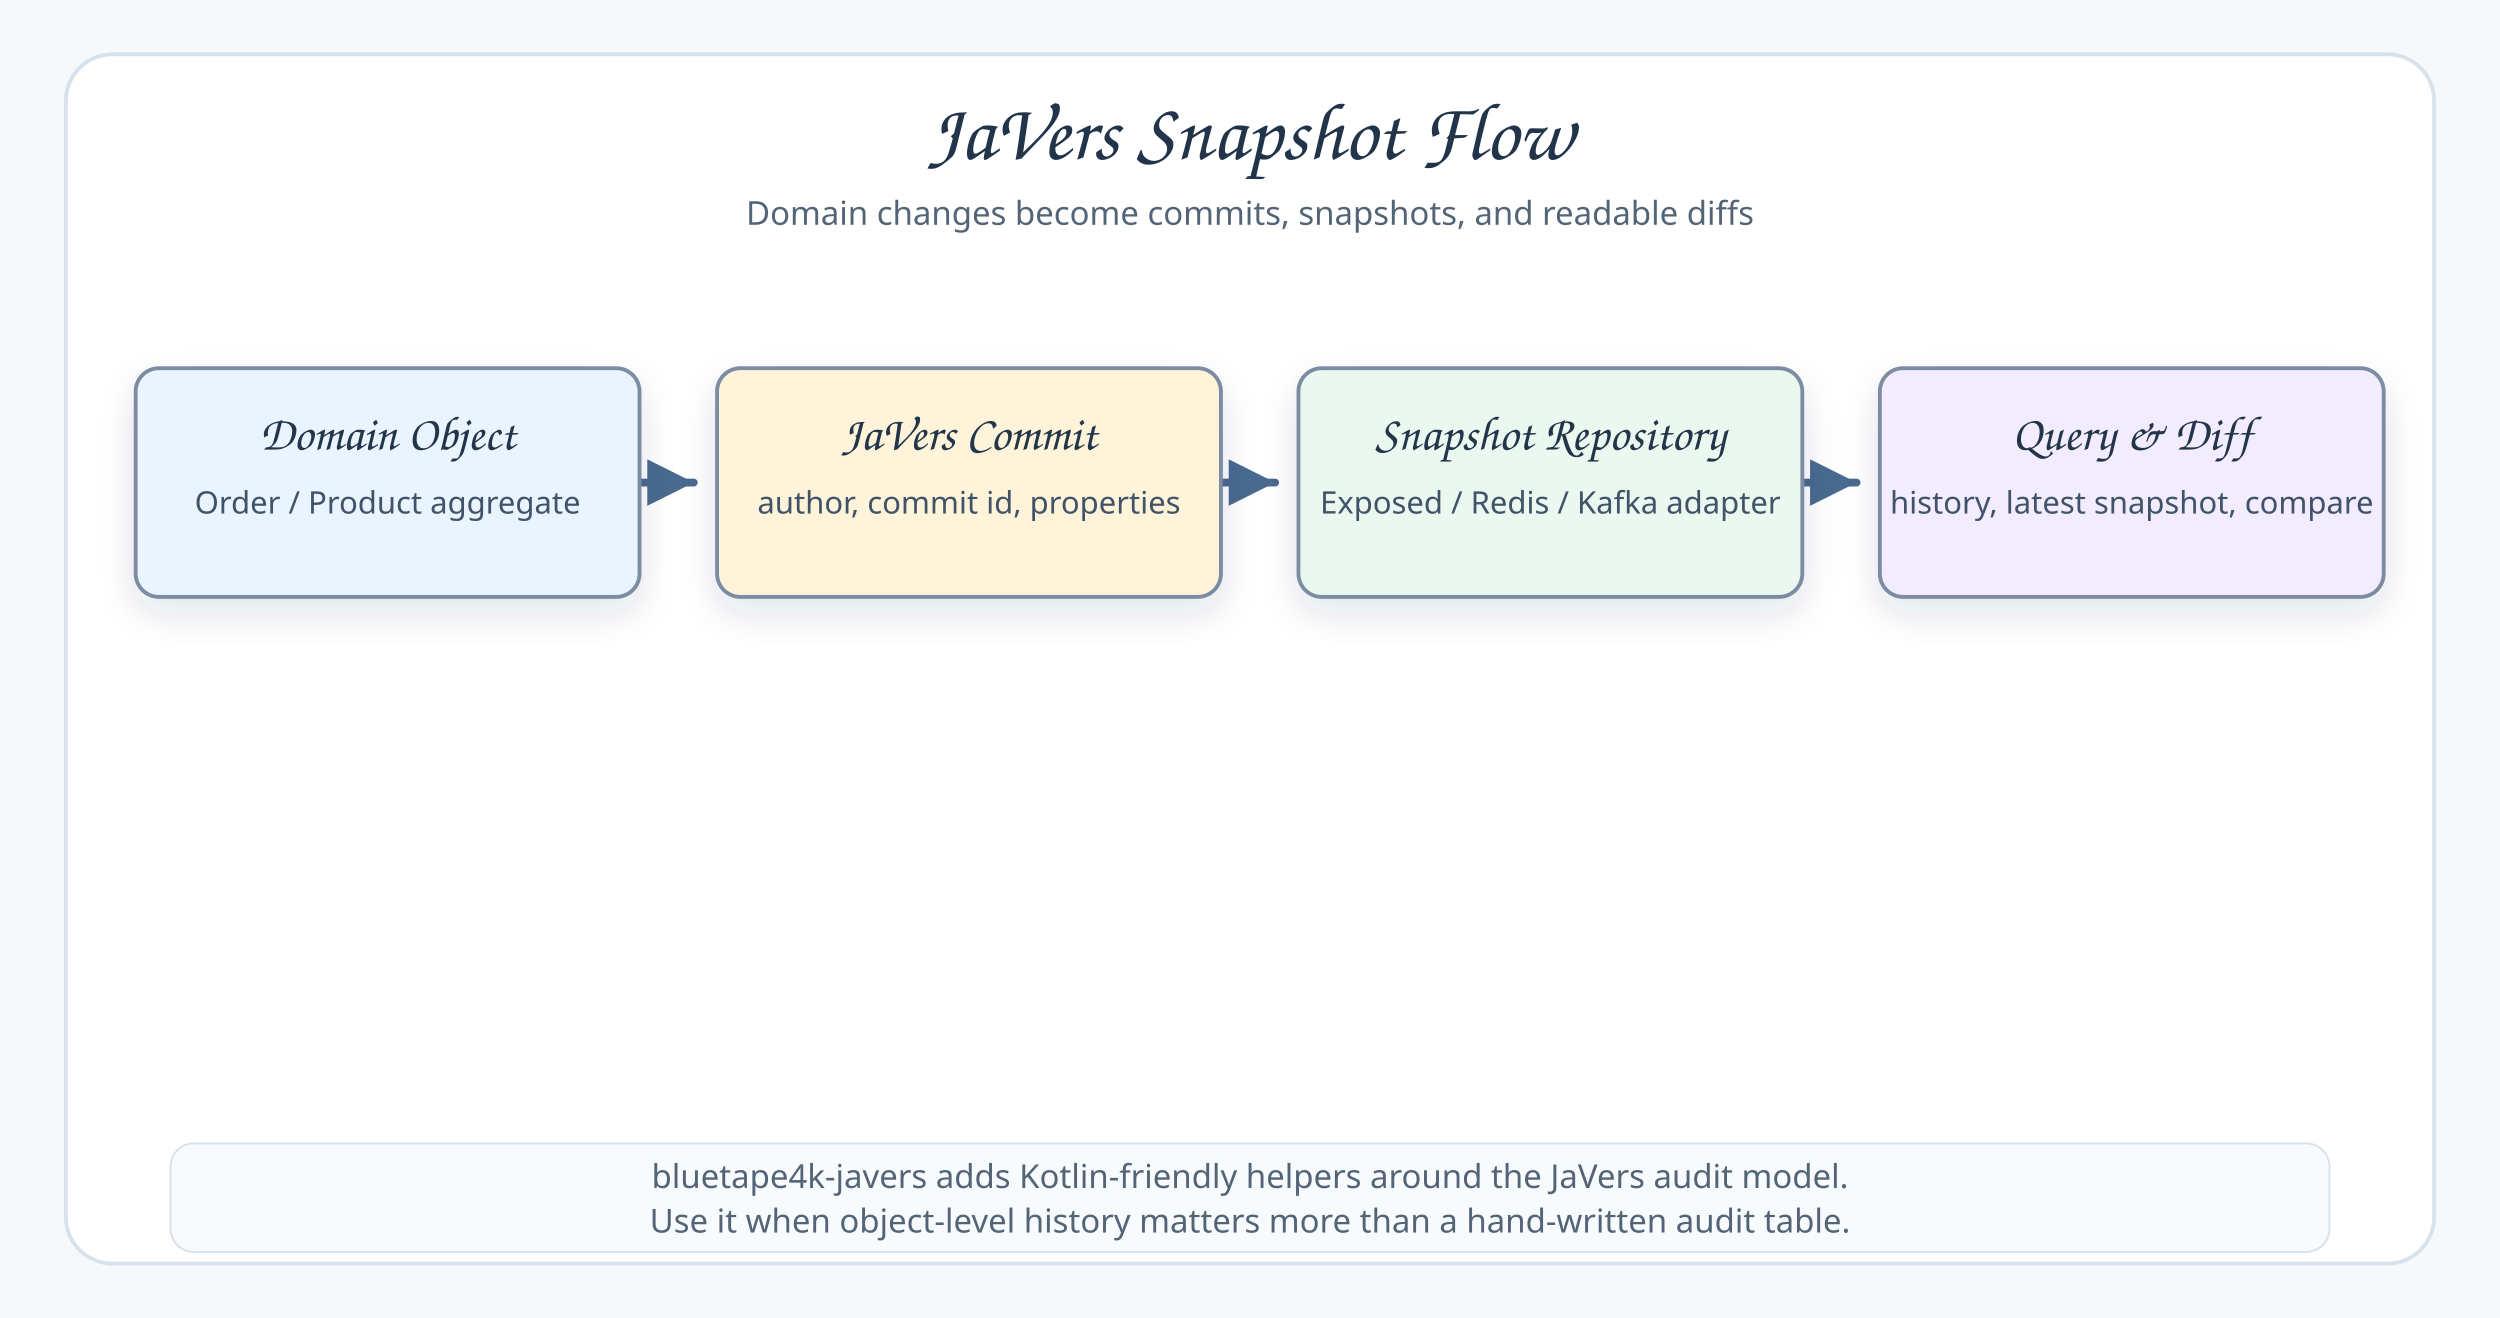
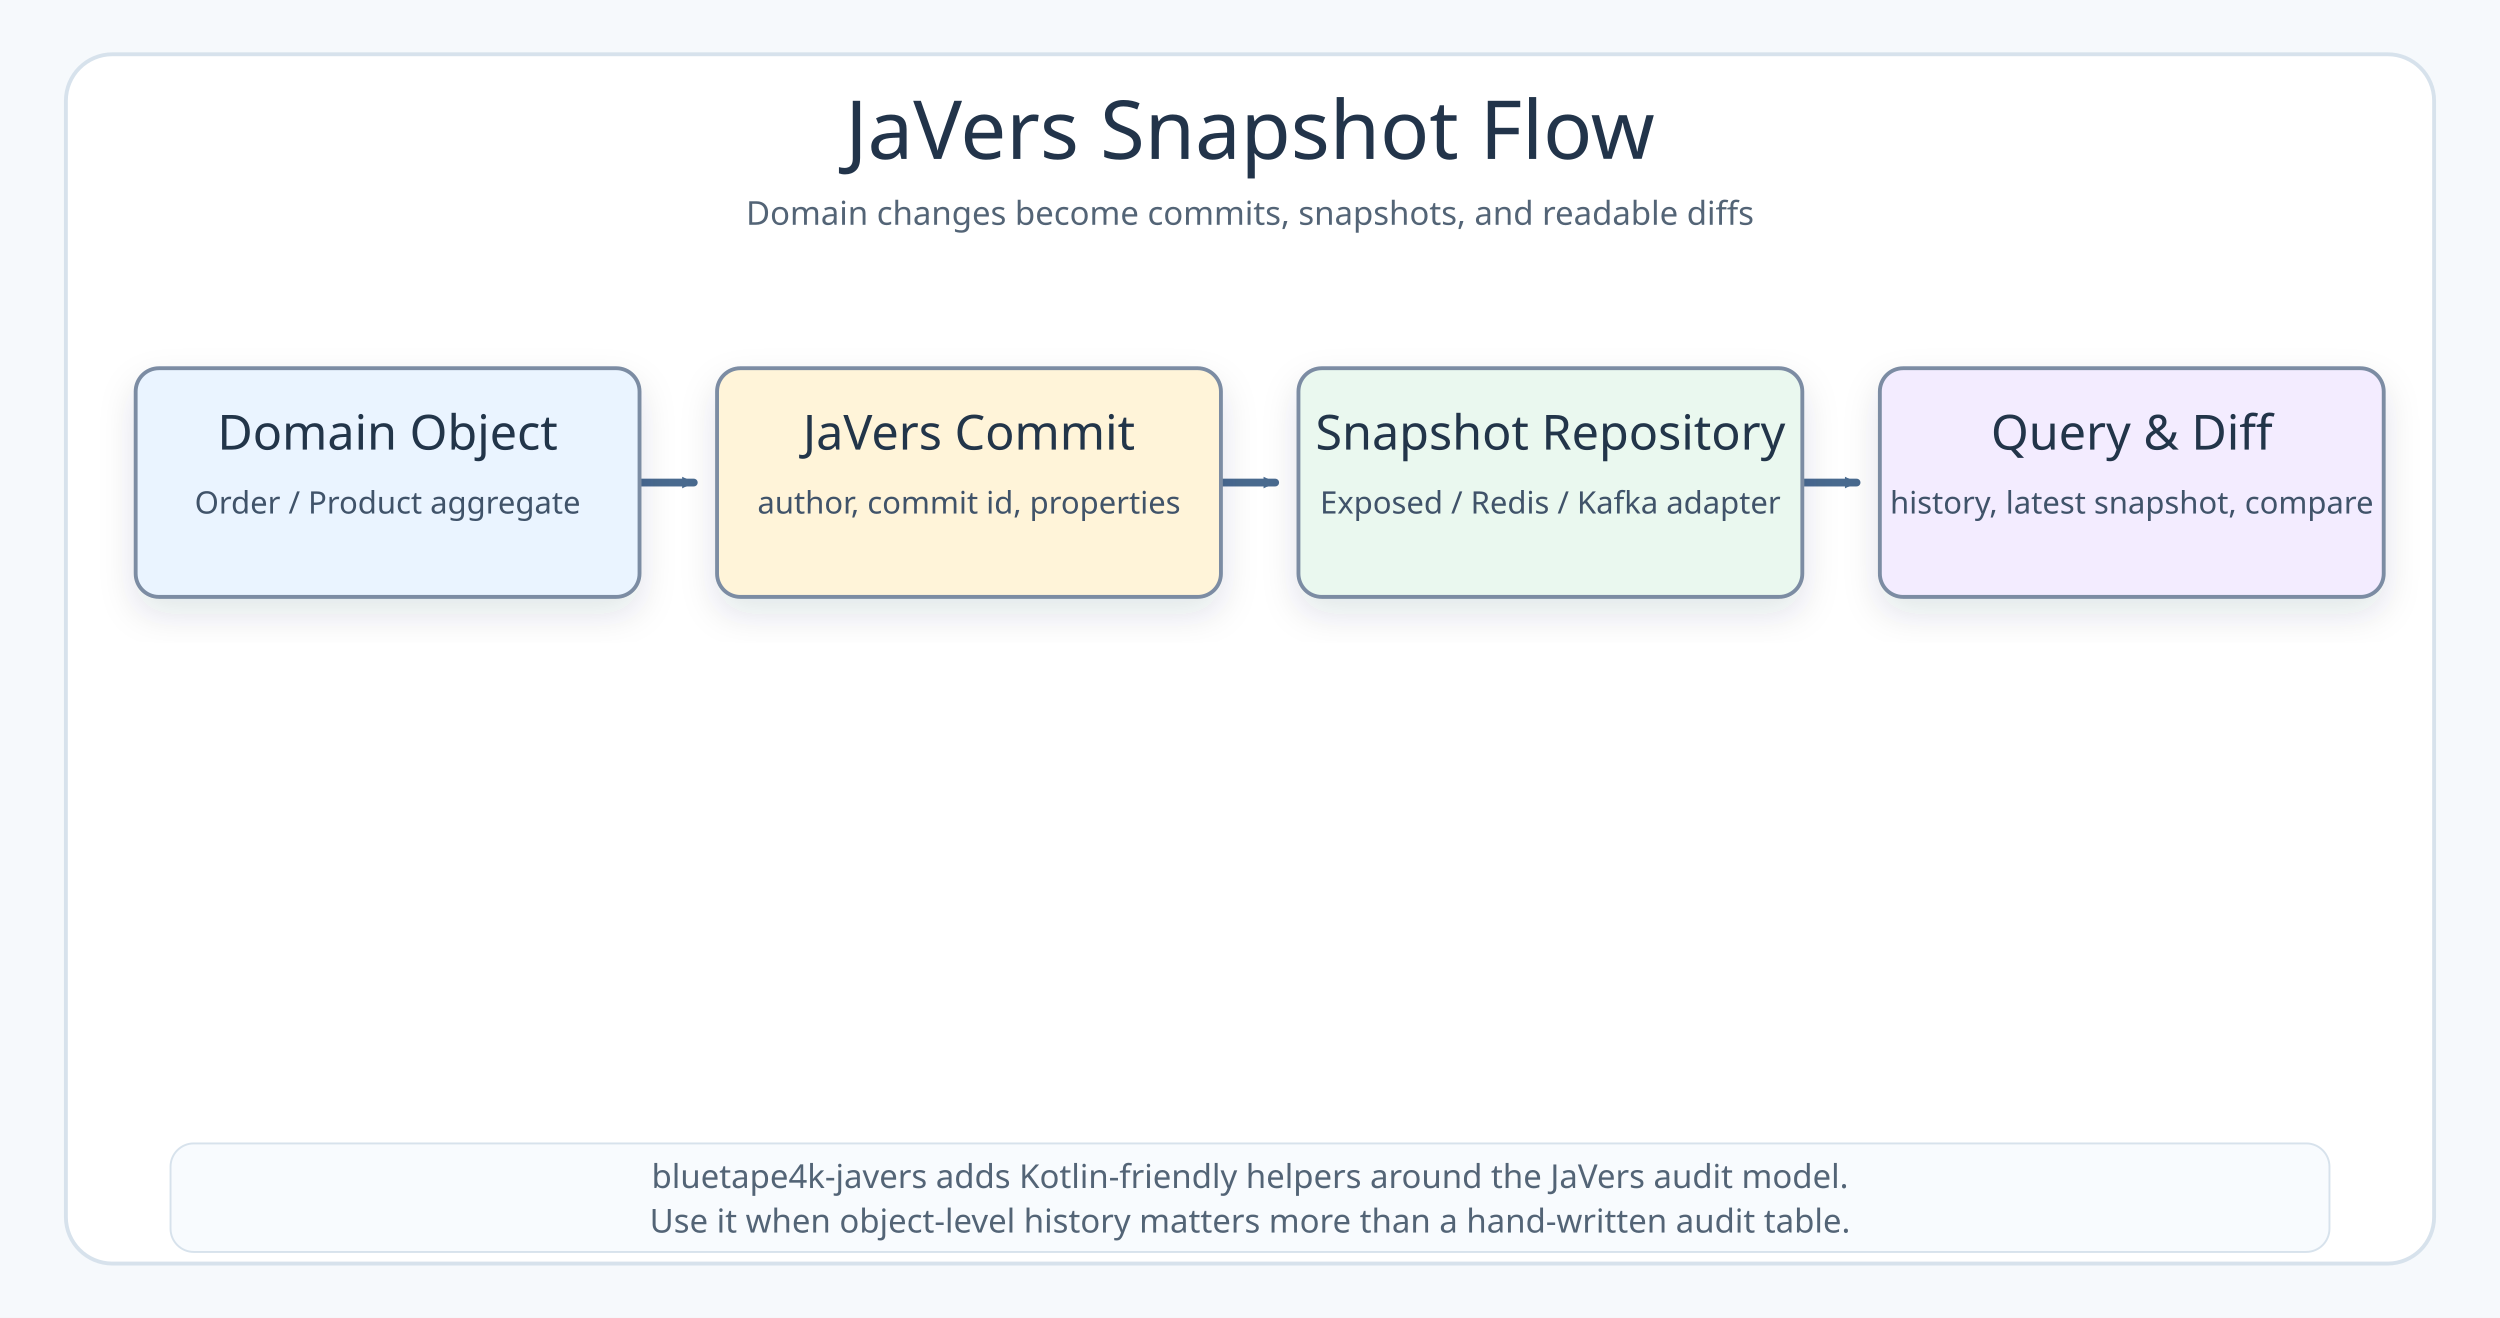
<svg xmlns="http://www.w3.org/2000/svg" width="1290" height="680" viewBox="0 0 1290 680">
  <defs>
-     <marker id="arrow" markerWidth="8" markerHeight="8" refX="7" refY="4" orient="auto" markerUnits="strokeWidth">
+     <marker id="arrow" markerWidth="8" markerHeight="8" refX="7" refY="4" orient="auto" markerUnits="userSpaceOnUse">
      <path d="M 1 1 L 7 4 L 1 7 Z" fill="#496A8F" />
    </marker>
    <filter id="shadow" x="-20%" y="-20%" width="140%" height="140%">
      <feDropShadow dx="0" dy="8" stdDeviation="9" flood-color="#22344A" flood-opacity="0.12" />
    </filter>
    <style>
    .canvas{fill:#F6F9FC}.frame{fill:#FFFFFF;stroke:#D7E2EC;stroke-width:2}
-     .title{font-family:"Architects Daughter","Comic Sans MS",cursive;font-size:42px;fill:#22344A;font-weight:400}
-     .subtitle,.footer{font-family:"Comic Sans MS","Comic Sans",sans-serif;font-size:17px;fill:#536476;font-weight:400}
-     .nodeTitle{font-family:"Architects Daughter","Comic Sans MS",cursive;font-size:25px;fill:#22344A;font-weight:400}
-     .nodeBody,.edgeLabel{font-family:"Comic Sans MS","Comic Sans",sans-serif;font-size:16px;fill:#3F5269;font-weight:400}
+     .title{font-family:"Architects Daughter";font-size:42px;fill:#22344A;font-weight:400}
+     .subtitle,.footer{font-family:"Comic Mono";font-size:17px;fill:#536476;font-weight:400}
+     .nodeTitle{font-family:"Architects Daughter";font-size:25px;fill:#22344A;font-weight:400}
+     .nodeBody,.edgeLabel{font-family:"Comic Mono";font-size:16px;fill:#3F5269;font-weight:400}
    .edge{fill:none;stroke:#496A8F;stroke-width:4;stroke-linecap:round;stroke-linejoin:round;marker-end:url(#arrow)}
    g[id]{filter:url(#shadow)}
  </style>
  </defs>
  <rect class="canvas" width="1290" height="680" />
  <rect class="frame" x="34" y="28" width="1222" height="624" rx="24" />
  <text class="title" x="645" y="82" text-anchor="middle">JaVers Snapshot Flow</text>
  <text class="subtitle" x="645" y="116" text-anchor="middle">Domain changes become commits, snapshots, and readable diffs</text>
  <path class="edge" d="M330 249 H350 V249 H358" />
  <path class="edge" d="M630 249 H650 V249 H658" />
  <path class="edge" d="M930 249 H950 V249 H958" />
  <g id="domain">
    <rect x="70" y="190" width="260" height="118" rx="12" fill="#EAF4FF" stroke="#7B8CA3" stroke-width="2" />
    <text class="nodeTitle" x="200" y="232" text-anchor="middle">Domain Object</text>
    <text class="nodeBody" x="200" y="265" text-anchor="middle">Order / Product aggregate</text>
  </g>
  <g id="commit">
    <rect x="370" y="190" width="260" height="118" rx="12" fill="#FFF4D9" stroke="#7B8CA3" stroke-width="2" />
    <text class="nodeTitle" x="500" y="232" text-anchor="middle">JaVers Commit</text>
    <text class="nodeBody" x="500" y="265" text-anchor="middle">author, commit id, properties</text>
  </g>
  <g id="repo">
    <rect x="670" y="190" width="260" height="118" rx="12" fill="#EAF8EF" stroke="#7B8CA3" stroke-width="2" />
    <text class="nodeTitle" x="800" y="232" text-anchor="middle">Snapshot Repository</text>
    <text class="nodeBody" x="800" y="265" text-anchor="middle">Exposed / Redis / Kafka adapter</text>
  </g>
  <g id="query">
    <rect x="970" y="190" width="260" height="118" rx="12" fill="#F3ECFF" stroke="#7B8CA3" stroke-width="2" />
    <text class="nodeTitle" x="1100" y="232" text-anchor="middle">Query &amp; Diff</text>
    <text class="nodeBody" x="1100" y="265" text-anchor="middle">history, latest snapshot, compare</text>
  </g>
  <rect x="88" y="590" width="1114" height="56" rx="12" fill="#F8FBFE" stroke="#D7E2EC" />
  <text class="footer" x="645" y="613" text-anchor="middle">bluetape4k-javers adds Kotlin-friendly helpers around the JaVers audit model.</text>
  <text class="footer" x="645" y="636" text-anchor="middle">Use it when object-level history matters more than a hand-written audit table.</text>
</svg>
